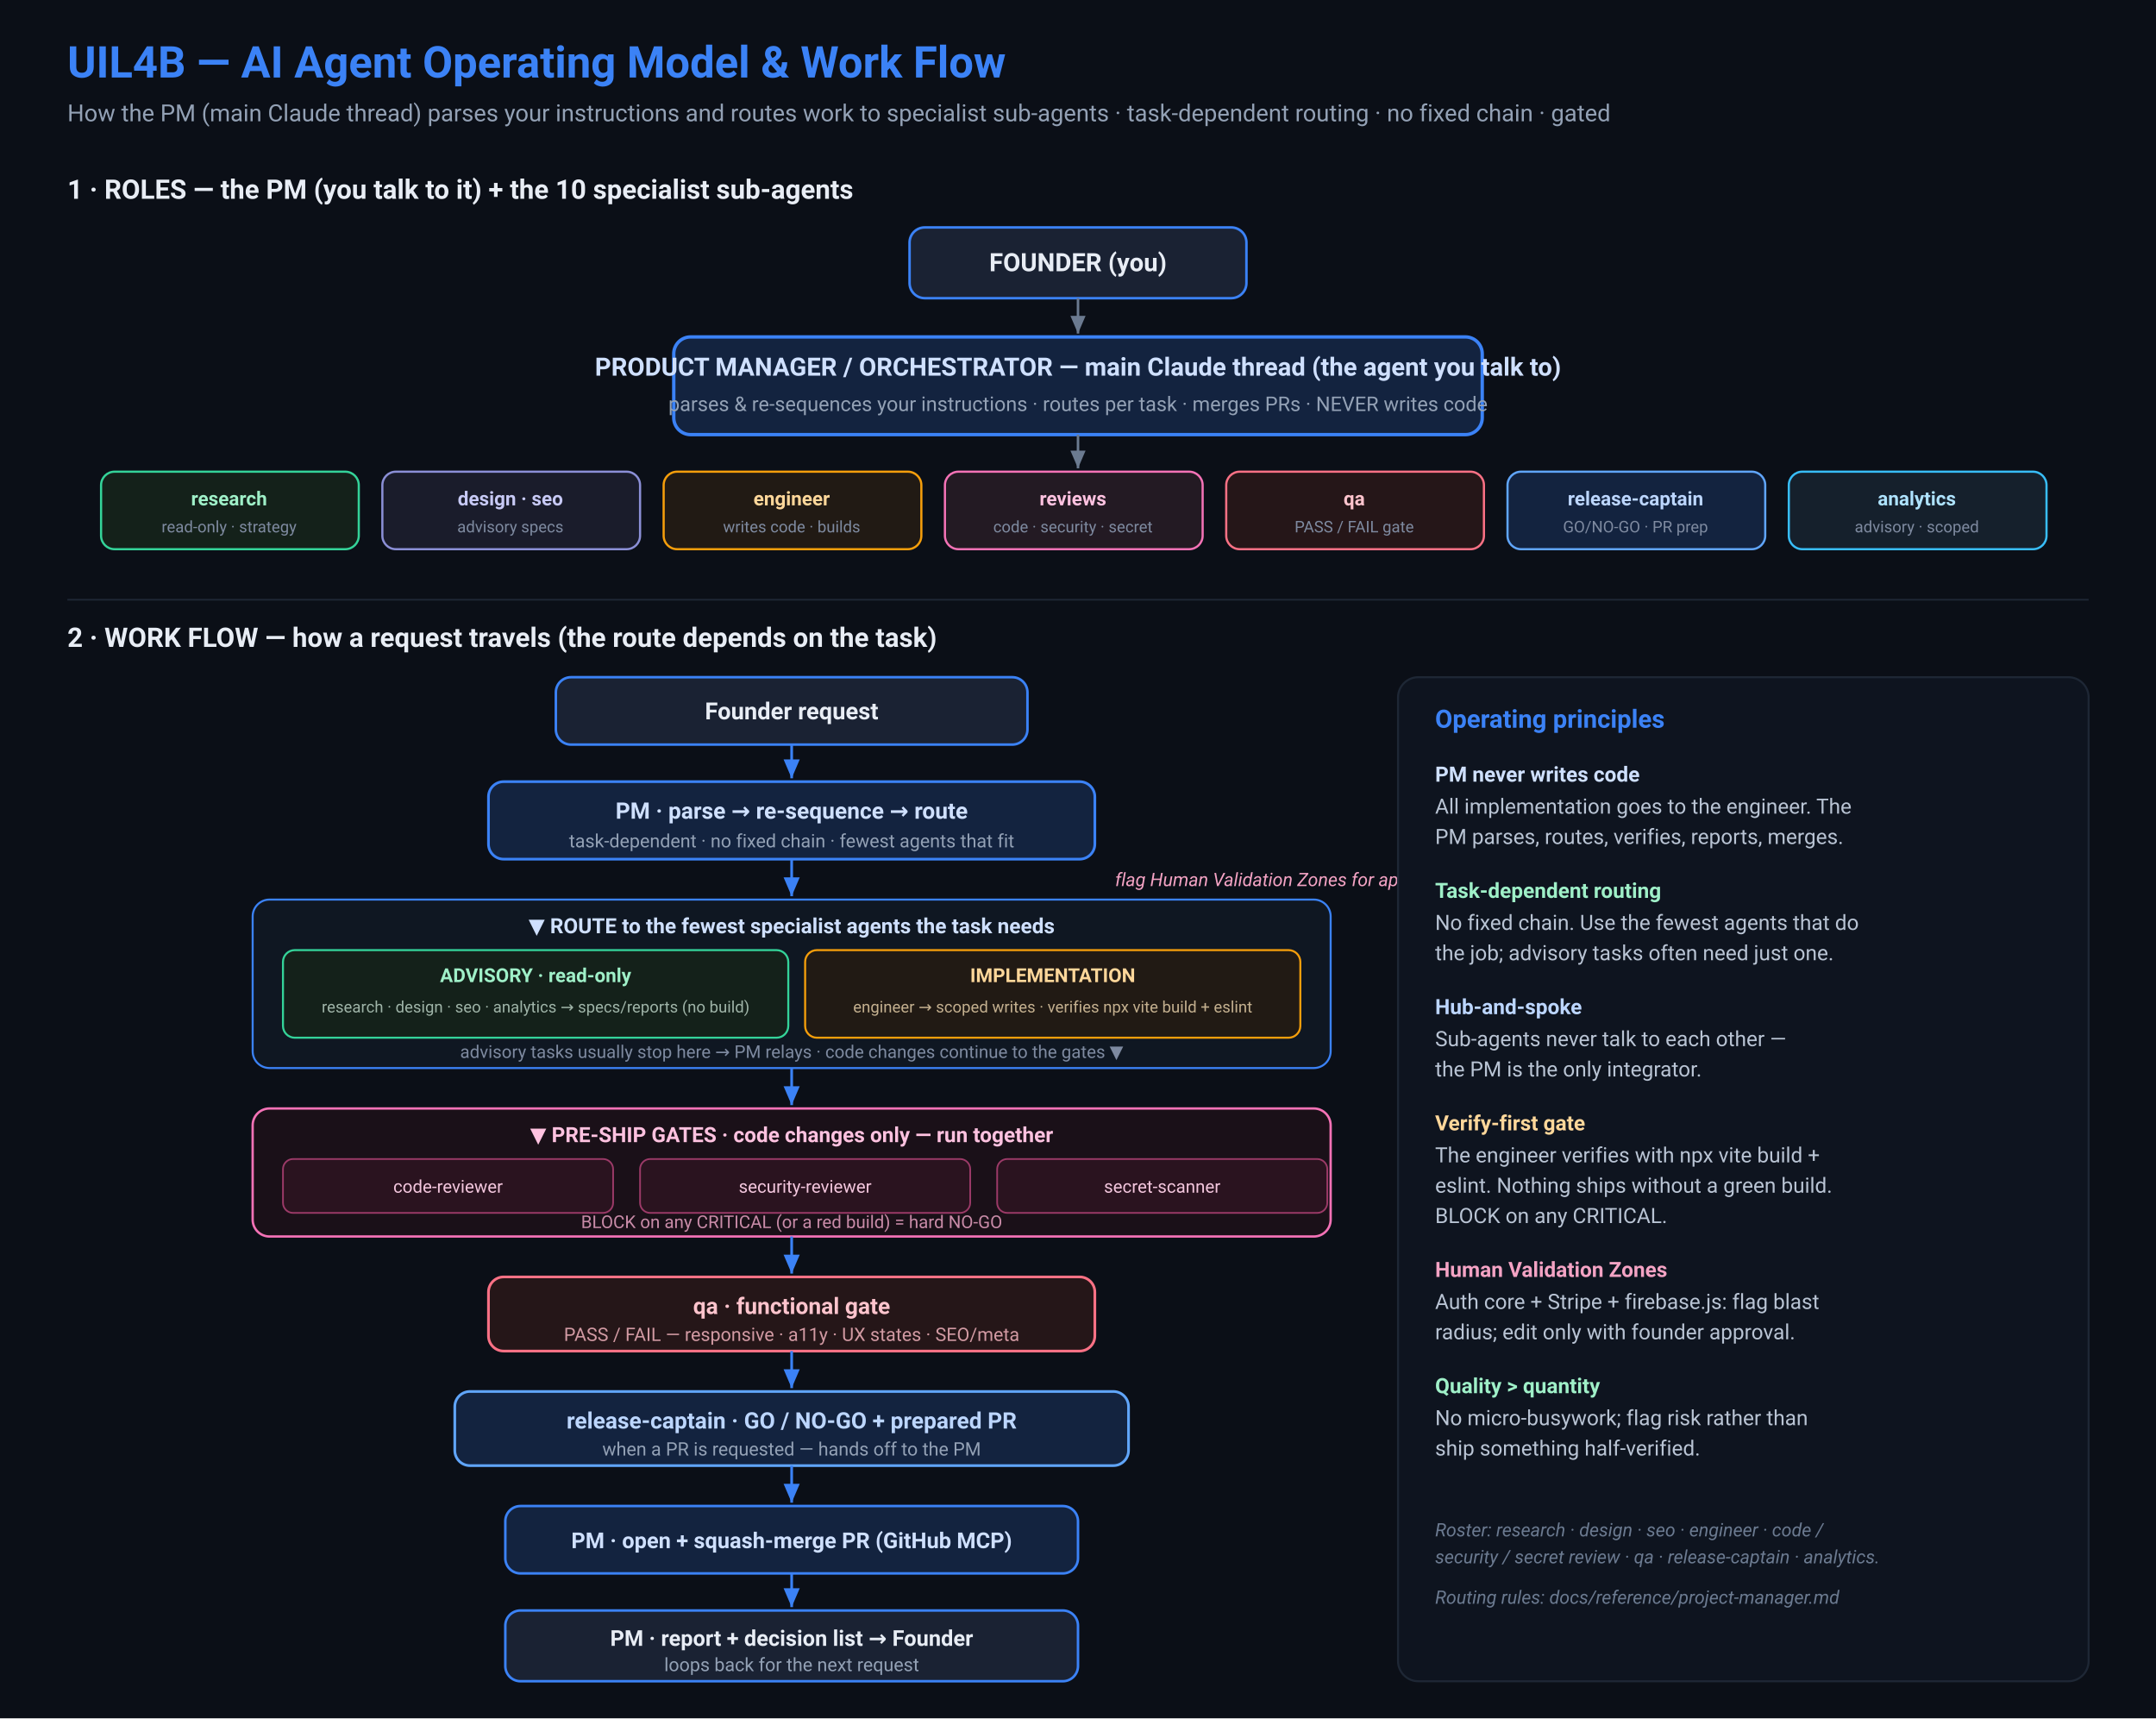
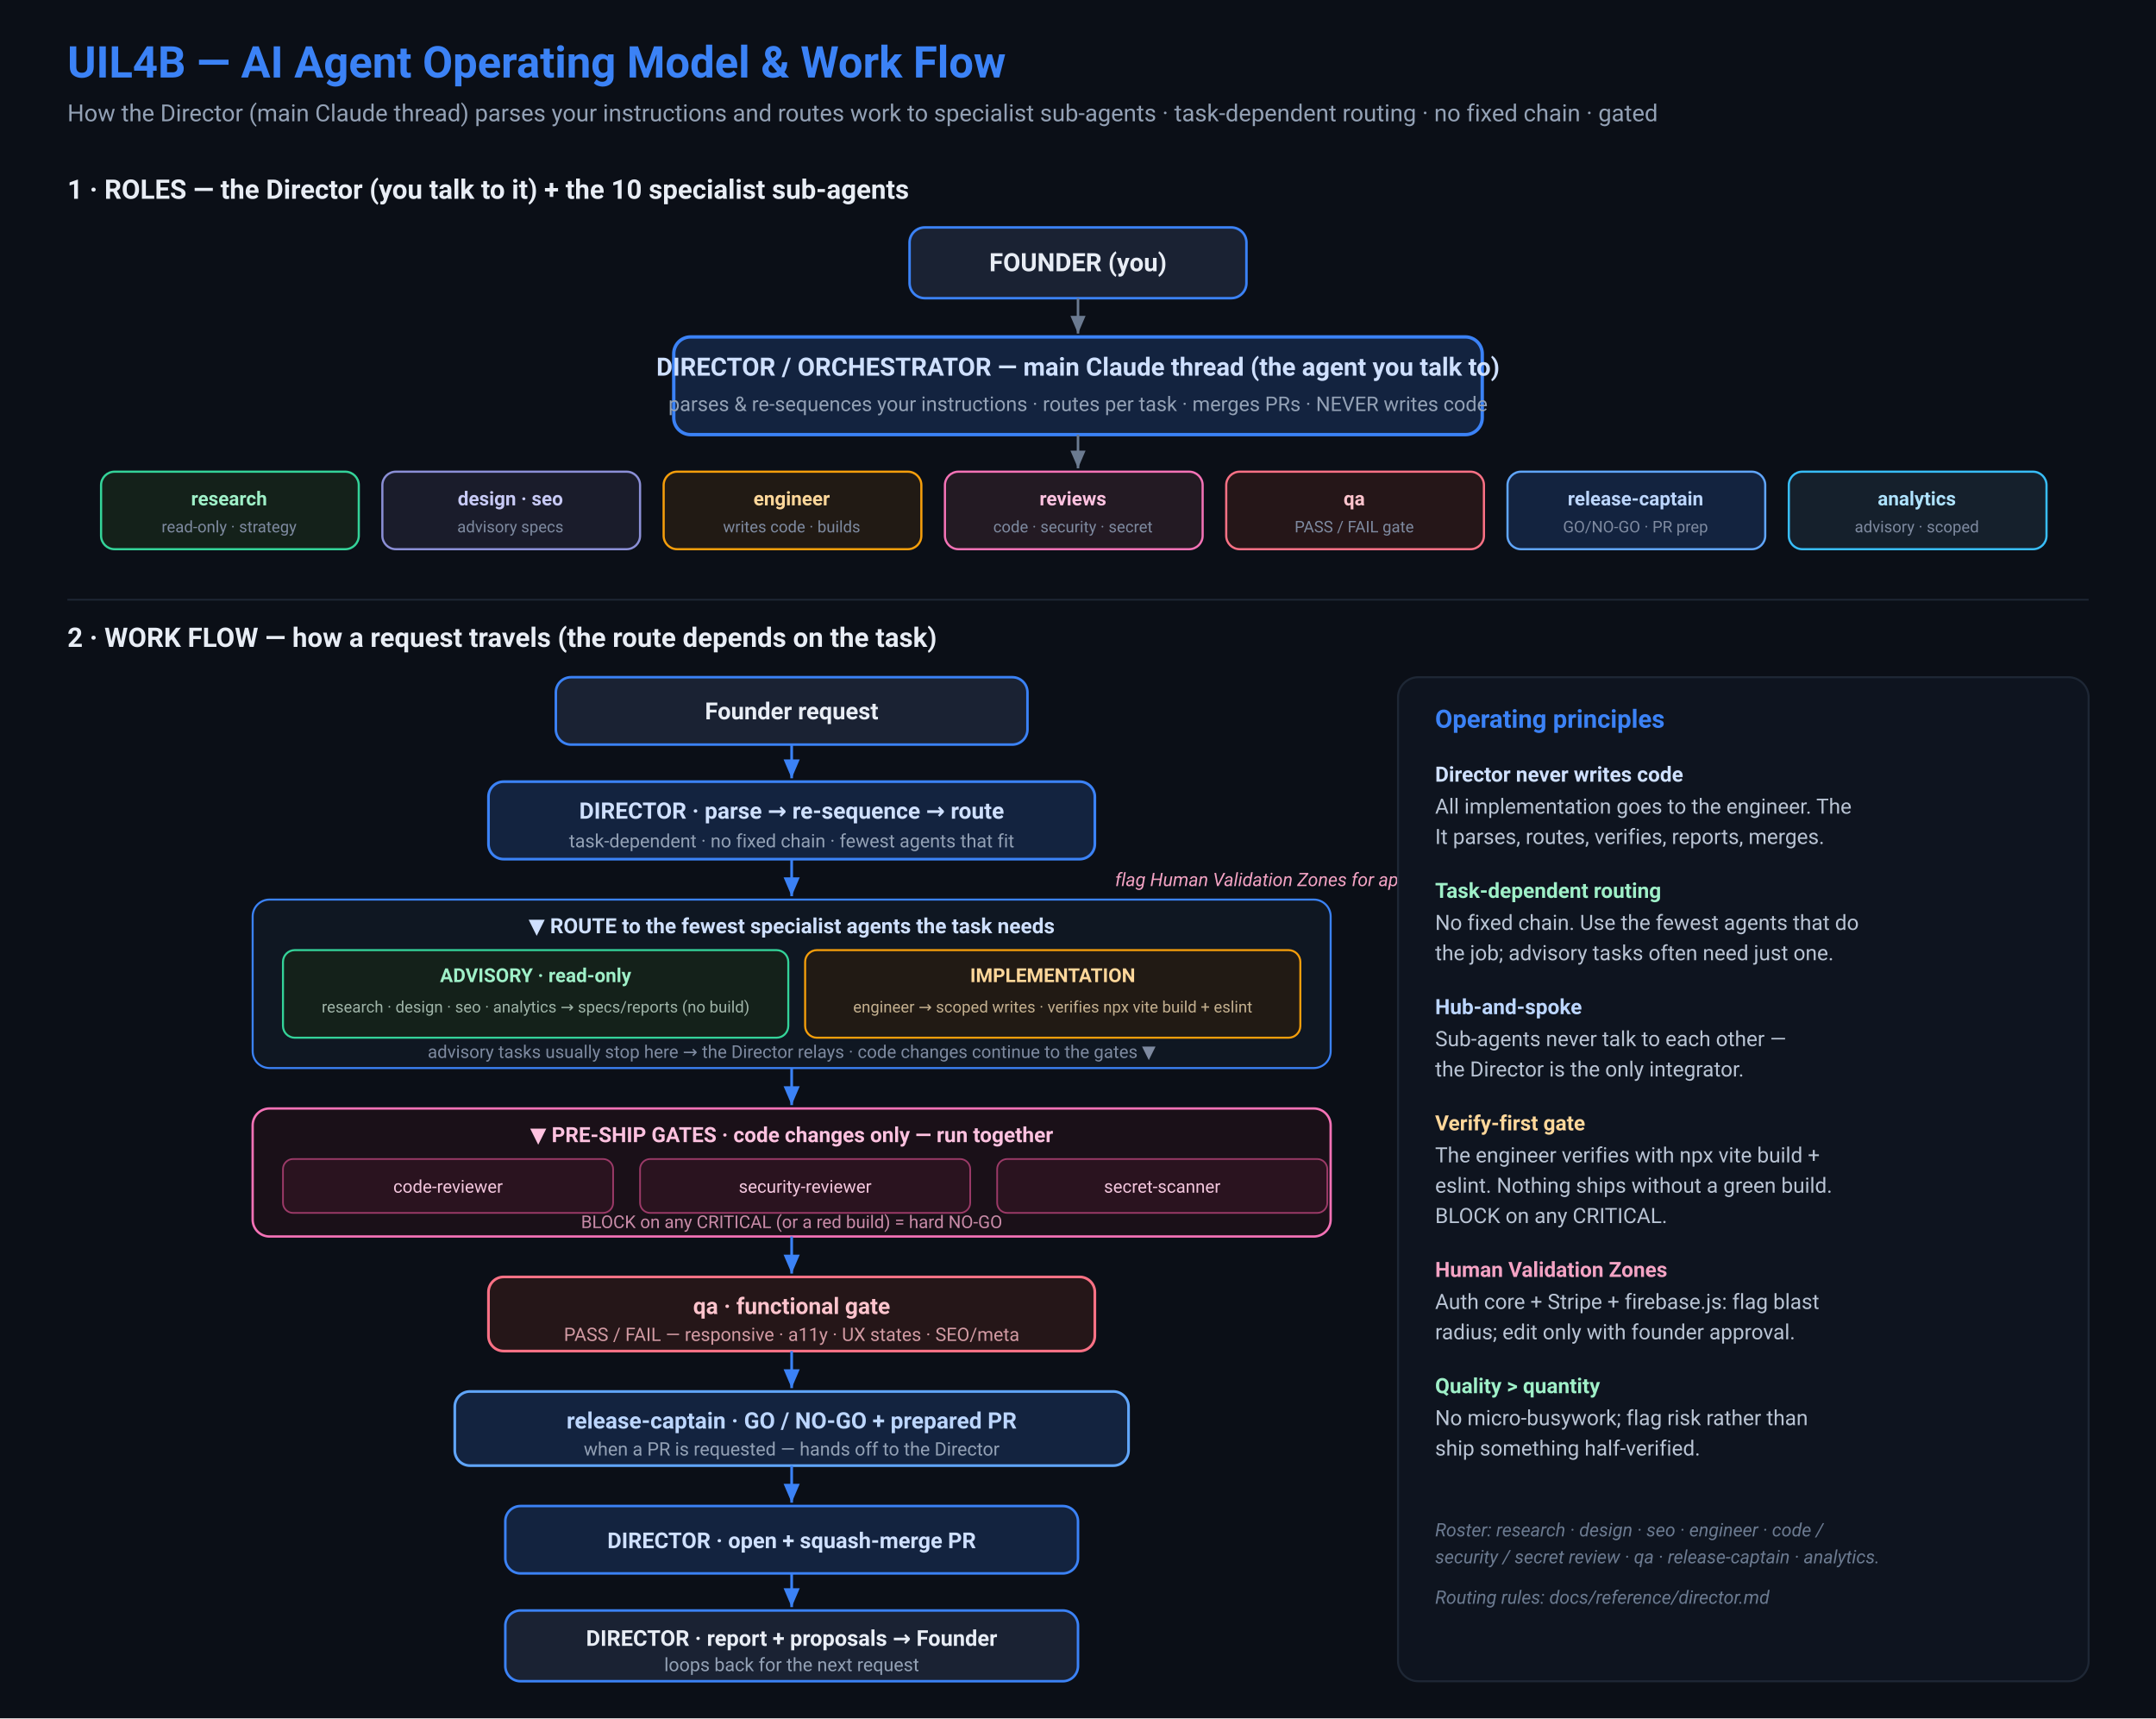
<svg xmlns="http://www.w3.org/2000/svg" viewBox="0 0 1280 1020" font-family="'Segoe UI',Roboto,system-ui,sans-serif">
  <defs>
    <marker id="arr" markerWidth="10" markerHeight="10" refX="7" refY="3" orient="auto" markerUnits="strokeWidth">
      <path d="M0,0 L7,3 L0,6 Z" fill="#6b7a90" />
    </marker>
    <marker id="arrB" markerWidth="10" markerHeight="10" refX="7" refY="3" orient="auto" markerUnits="strokeWidth">
      <path d="M0,0 L7,3 L0,6 Z" fill="#3B82F6" />
    </marker>
  </defs>
  <rect width="1280" height="1020" fill="#0b0f17" />
  <text x="40" y="46" fill="#3B82F6" font-size="26" font-weight="700">UIL4B — AI Agent Operating Model &amp; Work Flow</text>
-   <text x="40" y="72" fill="#93a1b5" font-size="14">How the PM (main Claude thread) parses your instructions and routes work to specialist sub-agents · task-dependent routing · no fixed chain · gated</text>
-   <text x="40" y="118" fill="#e8edf5" font-size="16" font-weight="700">1 · ROLES  —  the PM (you talk to it) + the 10 specialist sub-agents</text>
+   <text x="40" y="72" fill="#93a1b5" font-size="14">How the Director (main Claude thread) parses your instructions and routes work to specialist sub-agents · task-dependent routing · no fixed chain · gated</text>
+   <text x="40" y="118" fill="#e8edf5" font-size="16" font-weight="700">1 · ROLES  —  the Director (you talk to it) + the 10 specialist sub-agents</text>
  <rect x="540" y="135" width="200" height="42" rx="9" fill="#1a2233" stroke="#3B82F6" stroke-width="1.5" />
  <text x="640" y="161" fill="#e8edf5" font-size="15" font-weight="700" text-anchor="middle">FOUNDER  (you)</text>
  <line x1="640" y1="177" x2="640" y2="198" stroke="#6b7a90" stroke-width="1.5" marker-end="url(#arr)" />
  <rect x="400" y="200" width="480" height="58" rx="10" fill="#13233f" stroke="#3B82F6" stroke-width="2" />
-   <text x="640" y="223" fill="#cfe0ff" font-size="15" font-weight="700" text-anchor="middle">PRODUCT MANAGER / ORCHESTRATOR — main Claude thread (the agent you talk to)</text>
+   <text x="640" y="223" fill="#cfe0ff" font-size="15" font-weight="700" text-anchor="middle">DIRECTOR / ORCHESTRATOR — main Claude thread (the agent you talk to)</text>
  <text x="640" y="244" fill="#93a1b5" font-size="12" text-anchor="middle">parses &amp; re-sequences your instructions · routes per task · merges PRs · NEVER writes code</text>
  <line x1="640" y1="258" x2="640" y2="278" stroke="#6b7a90" stroke-width="1.5" marker-end="url(#arr)" />
  <g text-anchor="middle">
    <rect x="60" y="280" width="153" height="46" rx="8" fill="#14211a" stroke="#34d399" stroke-width="1.3" />
    <text x="136" y="300" fill="#9ff0c8" font-size="11.5" font-weight="700">research</text>
    <text x="136" y="316" fill="#7e8aa0" font-size="9.5">read-only · strategy</text>
    <rect x="227" y="280" width="153" height="46" rx="8" fill="#1a1c2b" stroke="#8b8fd6" stroke-width="1.3" />
    <text x="303" y="300" fill="#c7c9f5" font-size="11.5" font-weight="700">design · seo</text>
    <text x="303" y="316" fill="#7e8aa0" font-size="9.5">advisory specs</text>
    <rect x="394" y="280" width="153" height="46" rx="8" fill="#211a14" stroke="#f59e0b" stroke-width="1.3" />
    <text x="470" y="300" fill="#ffd79a" font-size="11.5" font-weight="700">engineer</text>
    <text x="470" y="316" fill="#7e8aa0" font-size="9.5">writes code · builds</text>
    <rect x="561" y="280" width="153" height="46" rx="8" fill="#231a23" stroke="#f472b6" stroke-width="1.3" />
    <text x="637" y="300" fill="#ffc2e0" font-size="11.5" font-weight="700">reviews</text>
    <text x="637" y="316" fill="#7e8aa0" font-size="9.5">code · security · secret</text>
    <rect x="728" y="280" width="153" height="46" rx="8" fill="#251618" stroke="#fb7185" stroke-width="1.3" />
    <text x="804" y="300" fill="#ffc4cd" font-size="11.5" font-weight="700">qa</text>
    <text x="804" y="316" fill="#7e8aa0" font-size="9.5">PASS / FAIL gate</text>
    <rect x="895" y="280" width="153" height="46" rx="8" fill="#13233f" stroke="#60a5fa" stroke-width="1.3" />
    <text x="971" y="300" fill="#bcd6ff" font-size="11.5" font-weight="700">release-captain</text>
    <text x="971" y="316" fill="#7e8aa0" font-size="9.5">GO/NO-GO · PR prep</text>
    <rect x="1062" y="280" width="153" height="46" rx="8" fill="#15202c" stroke="#38bdf8" stroke-width="1.3" />
    <text x="1138" y="300" fill="#aee3ff" font-size="11.5" font-weight="700">analytics</text>
    <text x="1138" y="316" fill="#7e8aa0" font-size="9.5">advisory · scoped</text>
  </g>
  <line x1="40" y1="356" x2="1240" y2="356" stroke="#1e2735" stroke-width="1" />
  <text x="40" y="384" fill="#e8edf5" font-size="16" font-weight="700">2 · WORK FLOW  —  how a request travels (the route depends on the task)</text>
  <rect x="330" y="402" width="280" height="40" rx="9" fill="#1a2233" stroke="#3B82F6" stroke-width="1.5" />
  <text x="470" y="427" fill="#e8edf5" font-size="14" font-weight="700" text-anchor="middle">Founder request</text>
  <line x1="470" y1="442" x2="470" y2="462" stroke="#3B82F6" stroke-width="1.6" marker-end="url(#arrB)" />
  <rect x="290" y="464" width="360" height="46" rx="9" fill="#13233f" stroke="#3B82F6" stroke-width="1.6" />
-   <text x="470" y="486" fill="#cfe0ff" font-size="13.5" font-weight="700" text-anchor="middle">PM · parse → re-sequence → route</text>
+   <text x="470" y="486" fill="#cfe0ff" font-size="13.5" font-weight="700" text-anchor="middle">DIRECTOR · parse → re-sequence → route</text>
  <text x="470" y="503" fill="#93a1b5" font-size="11" text-anchor="middle">task-dependent · no fixed chain · fewest agents that fit</text>
  <line x1="470" y1="510" x2="470" y2="532" stroke="#3B82F6" stroke-width="1.6" marker-end="url(#arrB)" />
  <text x="662" y="526" fill="#f4a3c4" font-size="11" font-style="italic">flag Human Validation Zones for approval</text>
  <rect x="150" y="534" width="640" height="100" rx="10" fill="#0f1722" stroke="#3B82F6" stroke-width="1.2" />
  <text x="470" y="554" fill="#cfe0ff" font-size="12.5" font-weight="700" text-anchor="middle">▼ ROUTE to the fewest specialist agents the task needs</text>
  <rect x="168" y="564" width="300" height="52" rx="7" fill="#14211a" stroke="#34d399" stroke-width="1.2" />
  <text x="318" y="583" fill="#9ff0c8" font-size="11.5" font-weight="700" text-anchor="middle">ADVISORY · read-only</text>
  <text x="318" y="601" fill="#9fb4a8" font-size="9.5" text-anchor="middle">research · design · seo · analytics → specs/reports (no build)</text>
  <rect x="478" y="564" width="294" height="52" rx="7" fill="#211a14" stroke="#f59e0b" stroke-width="1.2" />
  <text x="625" y="583" fill="#ffd79a" font-size="11.5" font-weight="700" text-anchor="middle">IMPLEMENTATION</text>
  <text x="625" y="601" fill="#c4b08f" font-size="9.5" text-anchor="middle">engineer → scoped writes · verifies npx vite build + eslint</text>
-   <text x="470" y="628" fill="#7e8aa0" font-size="10.5" text-anchor="middle">advisory tasks usually stop here → PM relays · code changes continue to the gates ▼</text>
+   <text x="470" y="628" fill="#7e8aa0" font-size="10.5" text-anchor="middle">advisory tasks usually stop here → the Director relays · code changes continue to the gates ▼</text>
  <line x1="470" y1="634" x2="470" y2="656" stroke="#3B82F6" stroke-width="1.6" marker-end="url(#arrB)" />
  <rect x="150" y="658" width="640" height="76" rx="10" fill="#1a1018" stroke="#f472b6" stroke-width="1.4" />
  <text x="470" y="678" fill="#ffc2e0" font-size="12.5" font-weight="700" text-anchor="middle">▼ PRE-SHIP GATES · code changes only — run together</text>
  <g text-anchor="middle" font-size="10.5" fill="#f3c6dd">
    <rect x="168" y="688" width="196" height="32" rx="6" fill="#2a131f" stroke="#9c3a68" />
    <text x="266" y="708">code-reviewer</text>
    <rect x="380" y="688" width="196" height="32" rx="6" fill="#2a131f" stroke="#9c3a68" />
    <text x="478" y="708">security-reviewer</text>
    <rect x="592" y="688" width="196" height="32" rx="6" fill="#2a131f" stroke="#9c3a68" />
    <text x="690" y="708">secret-scanner</text>
  </g>
  <text x="470" y="729" fill="#c98ba8" font-size="10.5" text-anchor="middle">BLOCK on any CRITICAL (or a red build) = hard NO-GO</text>
  <line x1="470" y1="734" x2="470" y2="756" stroke="#3B82F6" stroke-width="1.6" marker-end="url(#arrB)" />
  <rect x="290" y="758" width="360" height="44" rx="9" fill="#251618" stroke="#fb7185" stroke-width="1.6" />
  <text x="470" y="780" fill="#ffc4cd" font-size="13.5" font-weight="700" text-anchor="middle">qa · functional gate</text>
  <text x="470" y="796" fill="#d29aa3" font-size="11" text-anchor="middle">PASS / FAIL — responsive · a11y · UX states · SEO/meta</text>
  <line x1="470" y1="802" x2="470" y2="824" stroke="#3B82F6" stroke-width="1.6" marker-end="url(#arrB)" />
  <rect x="270" y="826" width="400" height="44" rx="9" fill="#13233f" stroke="#60a5fa" stroke-width="1.6" />
  <text x="470" y="848" fill="#bcd6ff" font-size="13.5" font-weight="700" text-anchor="middle">release-captain · GO / NO-GO + prepared PR</text>
-   <text x="470" y="864" fill="#93a1b5" font-size="11" text-anchor="middle">when a PR is requested — hands off to the PM</text>
+   <text x="470" y="864" fill="#93a1b5" font-size="11" text-anchor="middle">when a PR is requested — hands off to the Director</text>
  <line x1="470" y1="870" x2="470" y2="892" stroke="#3B82F6" stroke-width="1.6" marker-end="url(#arrB)" />
  <rect x="300" y="894" width="340" height="40" rx="9" fill="#13233f" stroke="#3B82F6" stroke-width="1.5" />
-   <text x="470" y="919" fill="#cfe0ff" font-size="13" font-weight="700" text-anchor="middle">PM · open + squash-merge PR (GitHub MCP)</text>
+   <text x="470" y="919" fill="#cfe0ff" font-size="13" font-weight="700" text-anchor="middle">DIRECTOR · open + squash-merge PR</text>
  <line x1="470" y1="934" x2="470" y2="954" stroke="#3B82F6" stroke-width="1.6" marker-end="url(#arrB)" />
  <rect x="300" y="956" width="340" height="42" rx="9" fill="#1a2233" stroke="#3B82F6" stroke-width="1.5" />
-   <text x="470" y="977" fill="#e8edf5" font-size="13" font-weight="700" text-anchor="middle">PM · report + decision list → Founder</text>
+   <text x="470" y="977" fill="#e8edf5" font-size="13" font-weight="700" text-anchor="middle">DIRECTOR · report + proposals → Founder</text>
  <text x="470" y="992" fill="#93a1b5" font-size="11" text-anchor="middle">loops back for the next request</text>
  <rect x="830" y="402" width="410" height="596" rx="12" fill="#0e141f" stroke="#1e2735" stroke-width="1.2" />
  <text x="852" y="432" fill="#3B82F6" font-size="15" font-weight="700">Operating principles</text>
  <g font-size="12.5">
-     <text x="852" y="464" fill="#cfe0ff" font-weight="700">PM never writes code</text>
+     <text x="852" y="464" fill="#cfe0ff" font-weight="700">Director never writes code</text>
    <text x="852" y="483" fill="#b9c4d4">All implementation goes to the engineer. The</text>
-     <text x="852" y="501" fill="#b9c4d4">PM parses, routes, verifies, reports, merges.</text>
+     <text x="852" y="501" fill="#b9c4d4">It parses, routes, verifies, reports, merges.</text>
    <text x="852" y="533" fill="#9ff0c8" font-weight="700">Task-dependent routing</text>
    <text x="852" y="552" fill="#b9c4d4">No fixed chain. Use the fewest agents that do</text>
    <text x="852" y="570" fill="#b9c4d4">the job; advisory tasks often need just one.</text>
    <text x="852" y="602" fill="#bcd6ff" font-weight="700">Hub-and-spoke</text>
    <text x="852" y="621" fill="#b9c4d4">Sub-agents never talk to each other —</text>
-     <text x="852" y="639" fill="#b9c4d4">the PM is the only integrator.</text>
+     <text x="852" y="639" fill="#b9c4d4">the Director is the only integrator.</text>
    <text x="852" y="671" fill="#ffd79a" font-weight="700">Verify-first gate</text>
    <text x="852" y="690" fill="#b9c4d4">The engineer verifies with npx vite build +</text>
    <text x="852" y="708" fill="#b9c4d4">eslint. Nothing ships without a green build.</text>
    <text x="852" y="726" fill="#b9c4d4">BLOCK on any CRITICAL.</text>
    <text x="852" y="758" fill="#f4a3c4" font-weight="700">Human Validation Zones</text>
    <text x="852" y="777" fill="#b9c4d4">Auth core + Stripe + firebase.js: flag blast</text>
    <text x="852" y="795" fill="#b9c4d4">radius; edit only with founder approval.</text>
    <text x="852" y="827" fill="#9ff0c8" font-weight="700">Quality &gt; quantity</text>
    <text x="852" y="846" fill="#b9c4d4">No micro-busywork; flag risk rather than</text>
    <text x="852" y="864" fill="#b9c4d4">ship something half-verified.</text>
    <text x="852" y="912" fill="#6b7a90" font-size="11" font-style="italic">Roster: research · design · seo · engineer · code /</text>
    <text x="852" y="928" fill="#6b7a90" font-size="11" font-style="italic">security / secret review · qa · release-captain · analytics.</text>
-     <text x="852" y="952" fill="#6b7a90" font-size="11" font-style="italic">Routing rules: docs/reference/project-manager.md</text>
+     <text x="852" y="952" fill="#6b7a90" font-size="11" font-style="italic">Routing rules: docs/reference/director.md</text>
  </g>
</svg>
